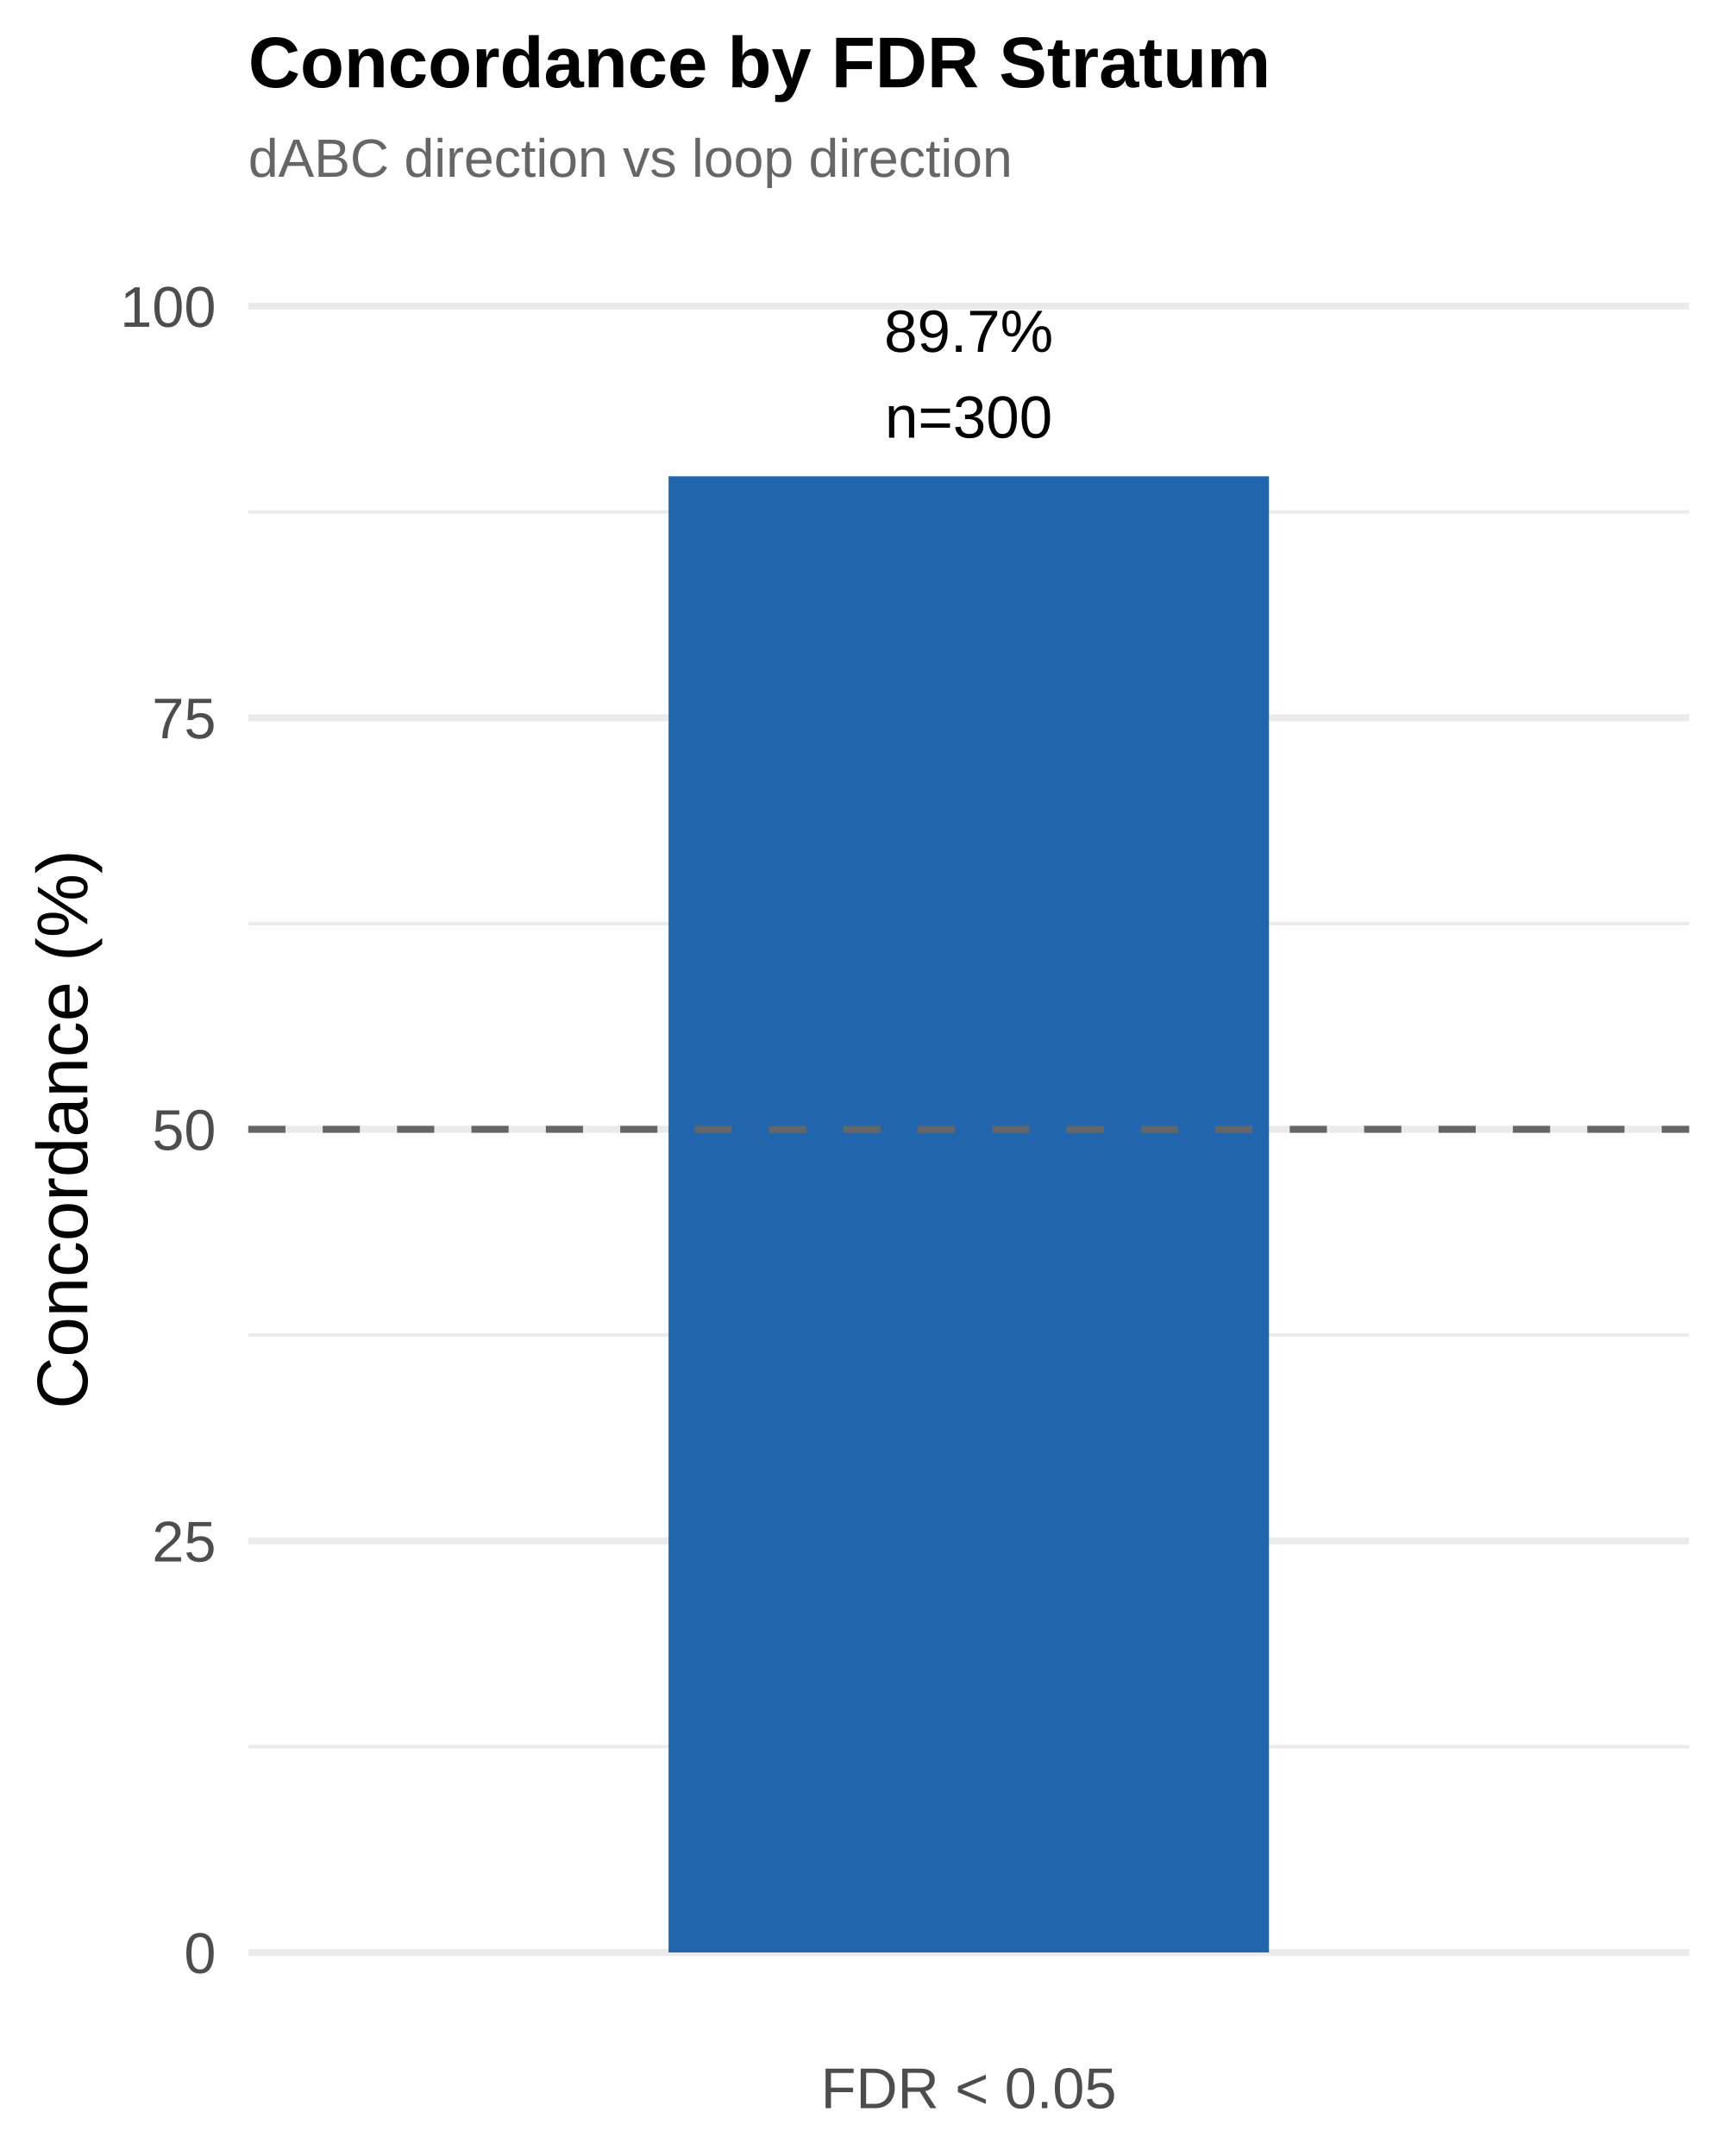
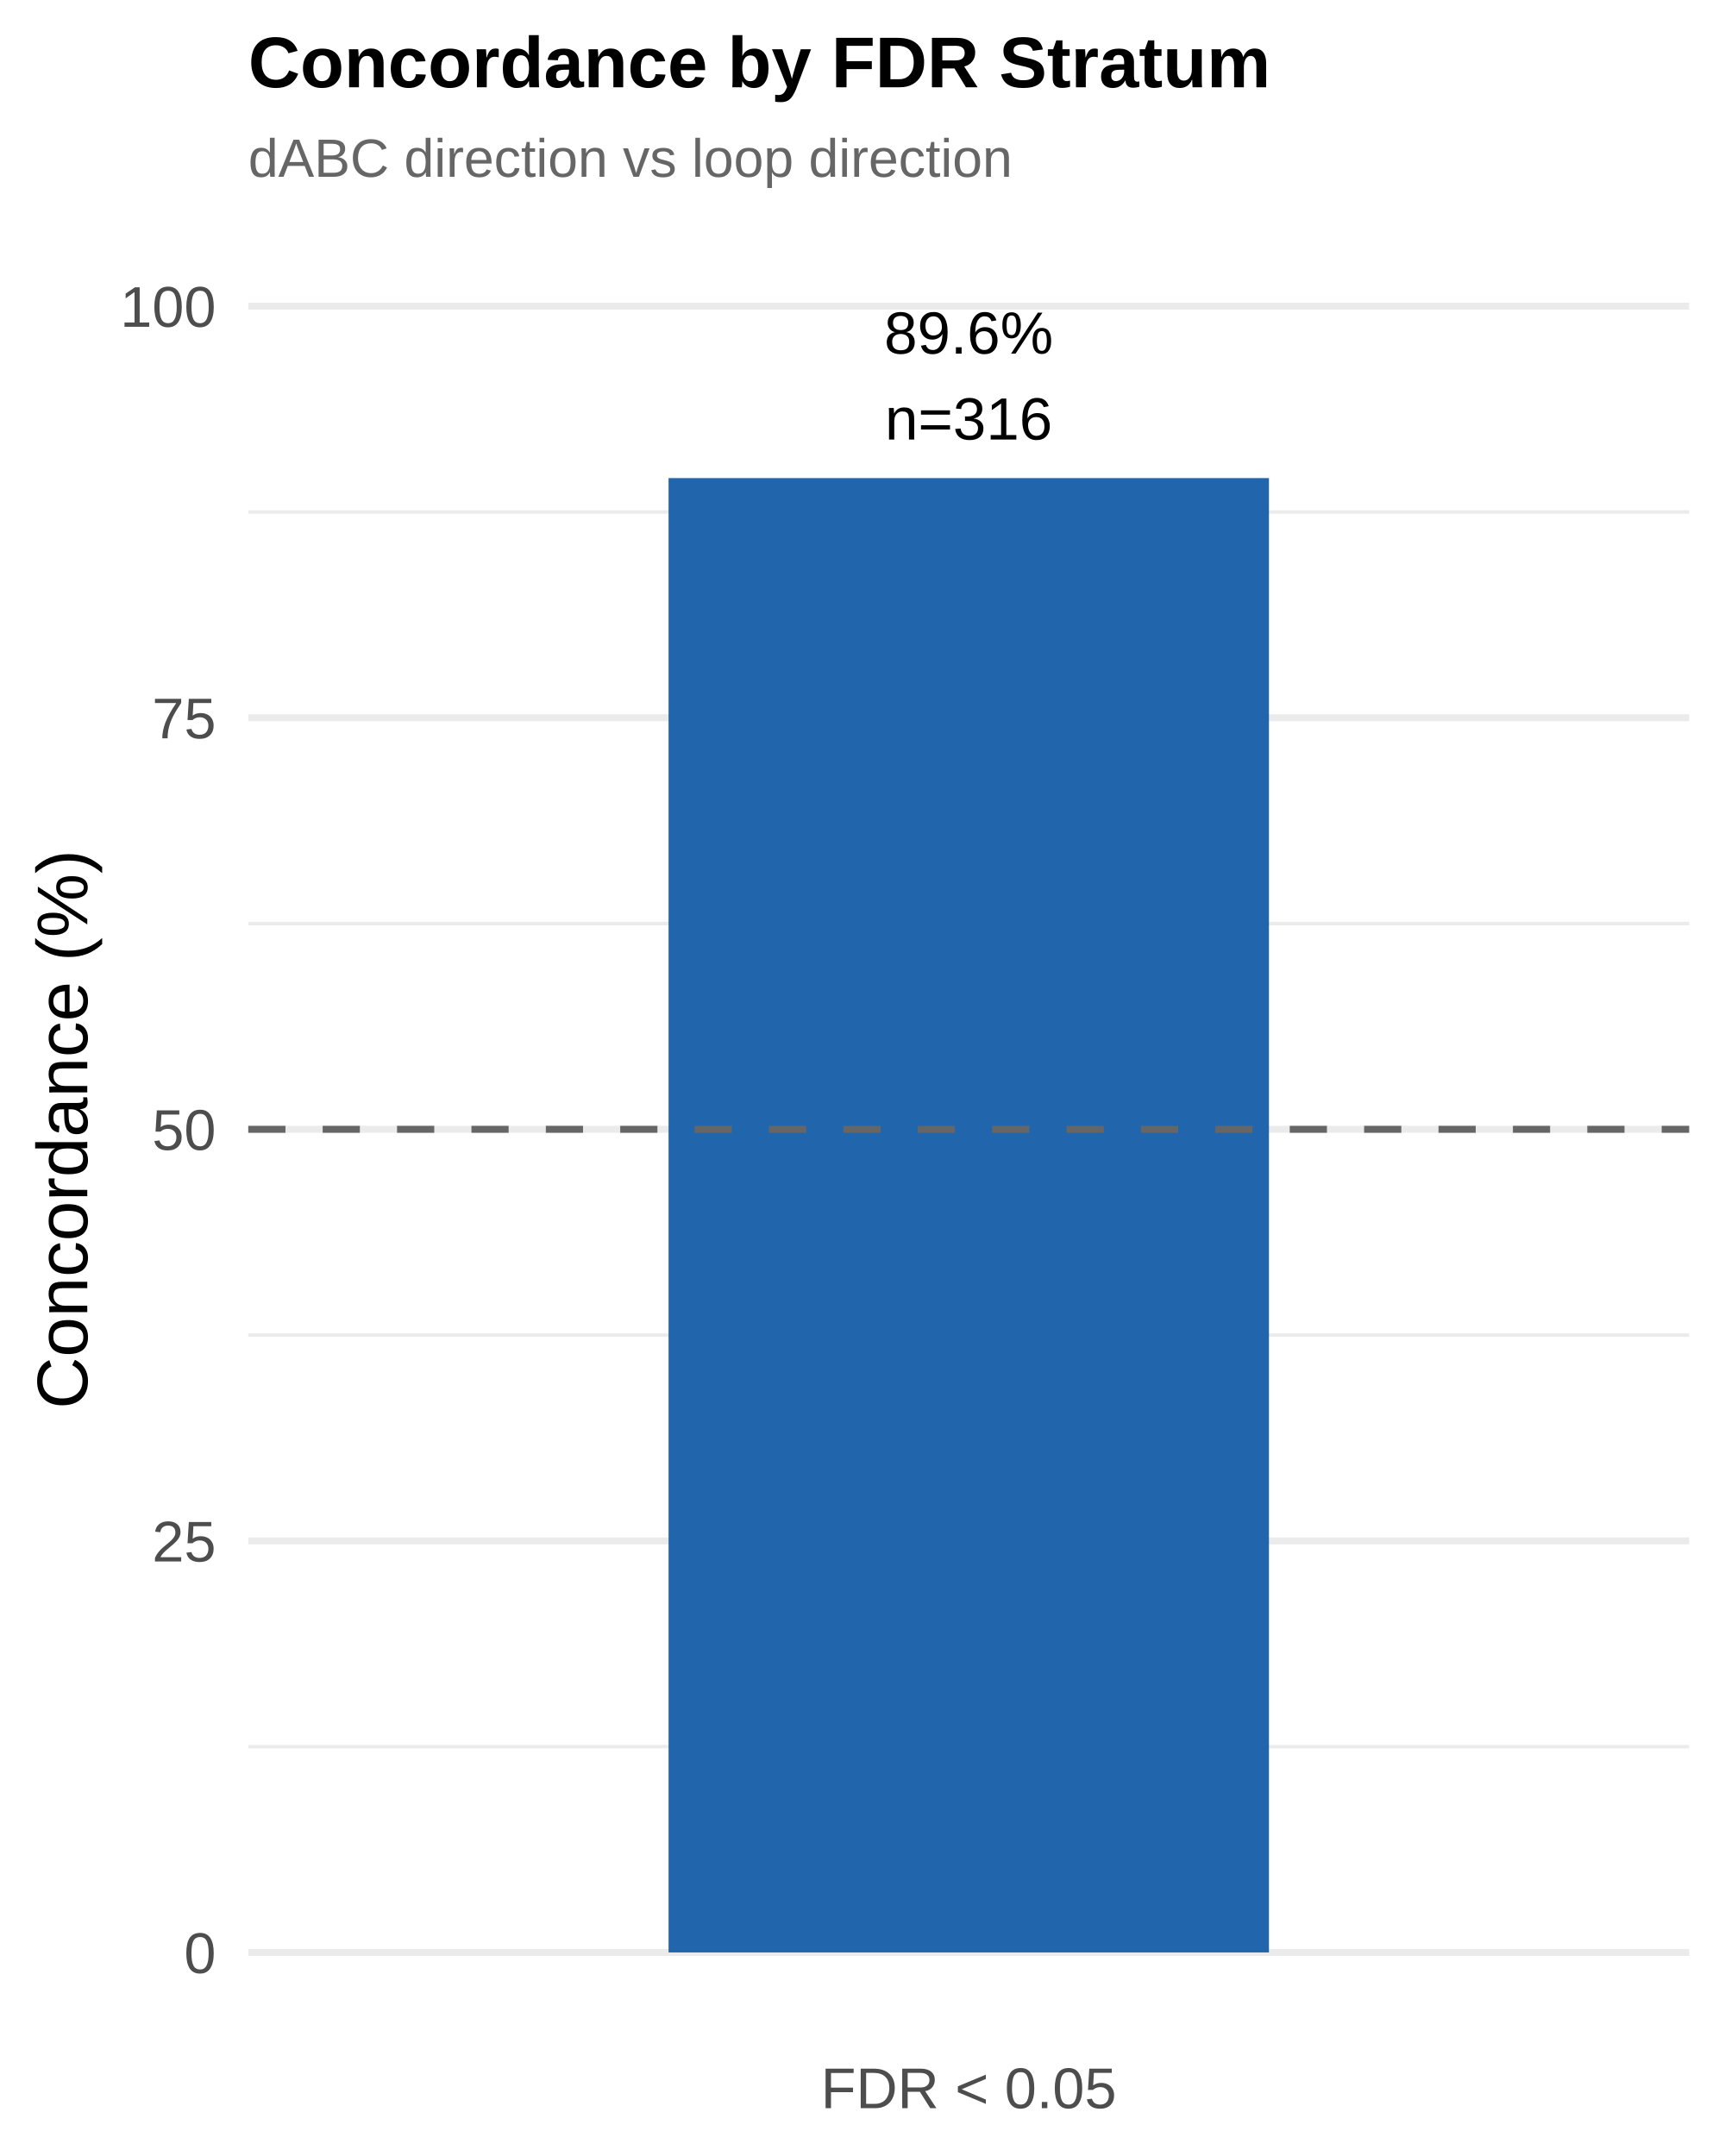
<svg xmlns="http://www.w3.org/2000/svg" width="288.00pt" height="360.00pt" viewBox="0 0 288.00 360.00">
  <g class="svglite">
    <defs>
      <style type="text/css">
    .svglite line, .svglite polyline, .svglite polygon, .svglite path, .svglite rect, .svglite circle {
      fill: none;
      stroke: #000000;
      stroke-linecap: round;
      stroke-linejoin: round;
      stroke-miterlimit: 10.00;
    }
    .svglite text {
      white-space: pre;
    }
    .svglite g.glyphgroup path {
      fill: inherit;
      stroke: none;
    }
  </style>
    </defs>
    <rect width="100%" height="100%" style="stroke: none; fill: #FFFFFF;" />
    <defs>
      <clipPath id="cpMC4wMHwyODguMDB8MC4wMHwzNjAuMDA=">
        <rect x="0.00" y="0.00" width="288.00" height="360.00" />
      </clipPath>
    </defs>
    <g clip-path="url(#cpMC4wMHwyODguMDB8MC4wMHwzNjAuMDA=)">
      <rect x="0.00" y="0.00" width="288.00" height="360.00" style="stroke-width: 1.16; stroke: none; fill: #FFFFFF;" />
    </g>
    <defs>
      <clipPath id="cpNDEuNDV8MjgyLjAyfDM3LjM4fDMzOS43Ng==">
        <rect x="41.45" y="37.38" width="240.58" height="302.38" />
      </clipPath>
    </defs>
    <g clip-path="url(#cpNDEuNDV8MjgyLjAyfDM3LjM4fDMzOS43Ng==)">
      <polyline points="41.45,291.65 282.02,291.65 " style="stroke-width: 0.58; stroke: #EBEBEB; stroke-linecap: butt;" />
      <polyline points="41.45,222.93 282.02,222.93 " style="stroke-width: 0.58; stroke: #EBEBEB; stroke-linecap: butt;" />
      <polyline points="41.45,154.21 282.02,154.21 " style="stroke-width: 0.58; stroke: #EBEBEB; stroke-linecap: butt;" />
      <polyline points="41.45,85.49 282.02,85.49 " style="stroke-width: 0.58; stroke: #EBEBEB; stroke-linecap: butt;" />
      <polyline points="41.45,326.01 282.02,326.01 " style="stroke-width: 1.16; stroke: #EBEBEB; stroke-linecap: butt;" />
      <polyline points="41.45,257.29 282.02,257.29 " style="stroke-width: 1.16; stroke: #EBEBEB; stroke-linecap: butt;" />
      <polyline points="41.45,188.57 282.02,188.57 " style="stroke-width: 1.16; stroke: #EBEBEB; stroke-linecap: butt;" />
      <polyline points="41.45,119.85 282.02,119.85 " style="stroke-width: 1.16; stroke: #EBEBEB; stroke-linecap: butt;" />
      <polyline points="41.45,51.12 282.02,51.12 " style="stroke-width: 1.16; stroke: #EBEBEB; stroke-linecap: butt;" />
-       <rect x="111.62" y="79.53" width="100.24" height="246.48" style="stroke-width: 1.16; stroke: none; stroke-linecap: butt; stroke-linejoin: miter; fill: #2166AC;" />
+       <rect x="111.62" y="79.83" width="100.24" height="246.18" style="stroke-width: 1.16; stroke: none; stroke-linecap: butt; stroke-linejoin: miter; fill: #2166AC;" />
      <line x1="41.45" y1="188.57" x2="282.02" y2="188.57" style="stroke-width: 1.16; stroke: #666666; stroke-dasharray: 6.21,6.21; stroke-linecap: butt;" />
-       <text x="161.73" y="58.75" text-anchor="middle" style="font-size: 9.96px; font-family: &quot;Arial&quot;;" textLength="28.20px" lengthAdjust="spacingAndGlyphs">89.7%</text>
-       <text x="161.73" y="73.09" text-anchor="middle" style="font-size: 9.96px; font-family: &quot;Arial&quot;;" textLength="27.94px" lengthAdjust="spacingAndGlyphs">n=300</text>
+       <text x="161.73" y="59.05" text-anchor="middle" style="font-size: 9.96px; font-family: &quot;Arial&quot;;" textLength="28.20px" lengthAdjust="spacingAndGlyphs">89.6%</text>
+       <text x="161.73" y="73.39" text-anchor="middle" style="font-size: 9.96px; font-family: &quot;Arial&quot;;" textLength="27.94px" lengthAdjust="spacingAndGlyphs">n=316</text>
    </g>
    <g clip-path="url(#cpMC4wMHwyODguMDB8MC4wMHwzNjAuMDA=)">
      <text x="36.07" y="329.45" text-anchor="end" style="font-size: 9.60px;fill: #4D4D4D; font-family: &quot;Arial&quot;;" textLength="5.33px" lengthAdjust="spacingAndGlyphs">0</text>
      <text x="36.07" y="260.73" text-anchor="end" style="font-size: 9.60px;fill: #4D4D4D; font-family: &quot;Arial&quot;;" textLength="10.66px" lengthAdjust="spacingAndGlyphs">25</text>
      <text x="36.07" y="192.00" text-anchor="end" style="font-size: 9.60px;fill: #4D4D4D; font-family: &quot;Arial&quot;;" textLength="10.66px" lengthAdjust="spacingAndGlyphs">50</text>
      <text x="36.07" y="123.28" text-anchor="end" style="font-size: 9.60px;fill: #4D4D4D; font-family: &quot;Arial&quot;;" textLength="10.66px" lengthAdjust="spacingAndGlyphs">75</text>
      <text x="36.07" y="54.56" text-anchor="end" style="font-size: 9.60px;fill: #4D4D4D; font-family: &quot;Arial&quot;;" textLength="15.98px" lengthAdjust="spacingAndGlyphs">100</text>
      <text x="161.73" y="352.01" text-anchor="middle" style="font-size: 9.60px;fill: #4D4D4D; font-family: &quot;Arial&quot;;" textLength="49.31px" lengthAdjust="spacingAndGlyphs">FDR &lt; 0.05</text>
      <text transform="translate(14.57,188.57) rotate(-90)" text-anchor="middle" style="font-size: 12.00px; font-family: &quot;Arial&quot;;" textLength="93.38px" lengthAdjust="spacingAndGlyphs">Concordance (%)</text>
      <text x="41.45" y="29.52" style="font-size: 9.00px;fill: #666666; font-family: &quot;Arial&quot;;" textLength="127.50px" lengthAdjust="spacingAndGlyphs">dABC direction vs loop direction</text>
      <text x="41.45" y="14.57" style="font-size: 12.00px; font-weight: bold; font-family: &quot;Arial&quot;;" textLength="170.67px" lengthAdjust="spacingAndGlyphs">Concordance by FDR Stratum</text>
    </g>
  </g>
</svg>
